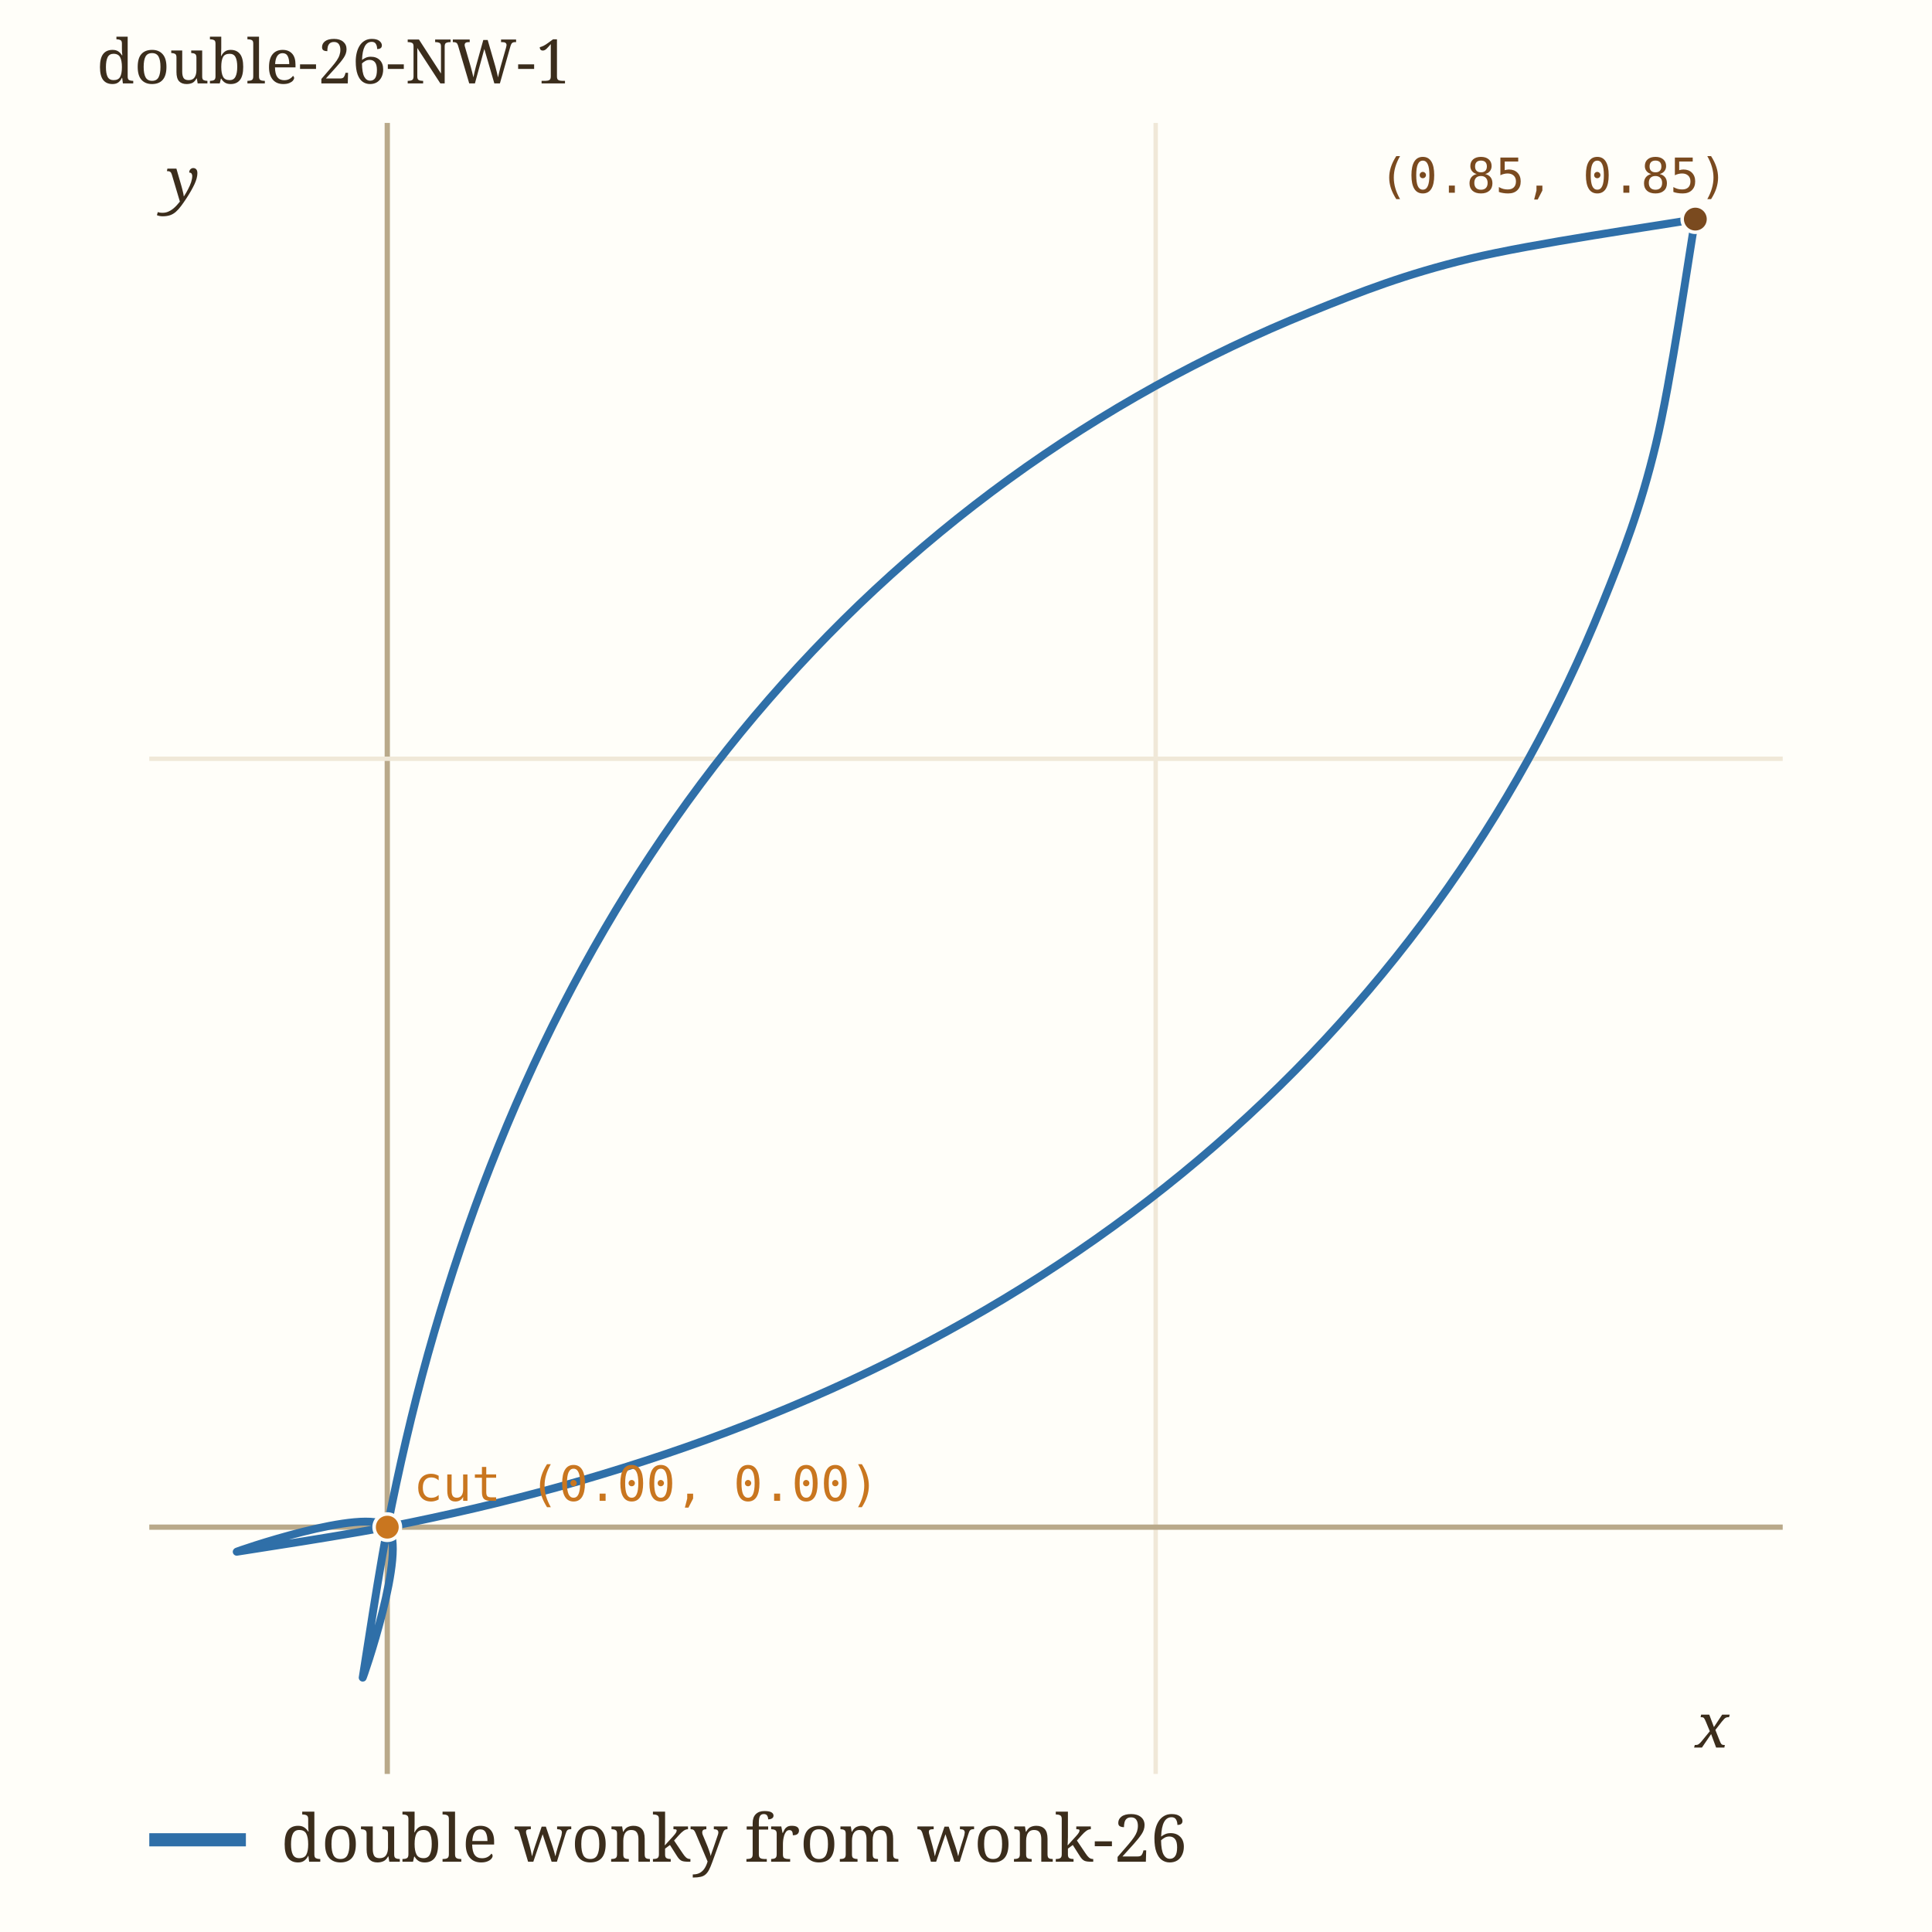
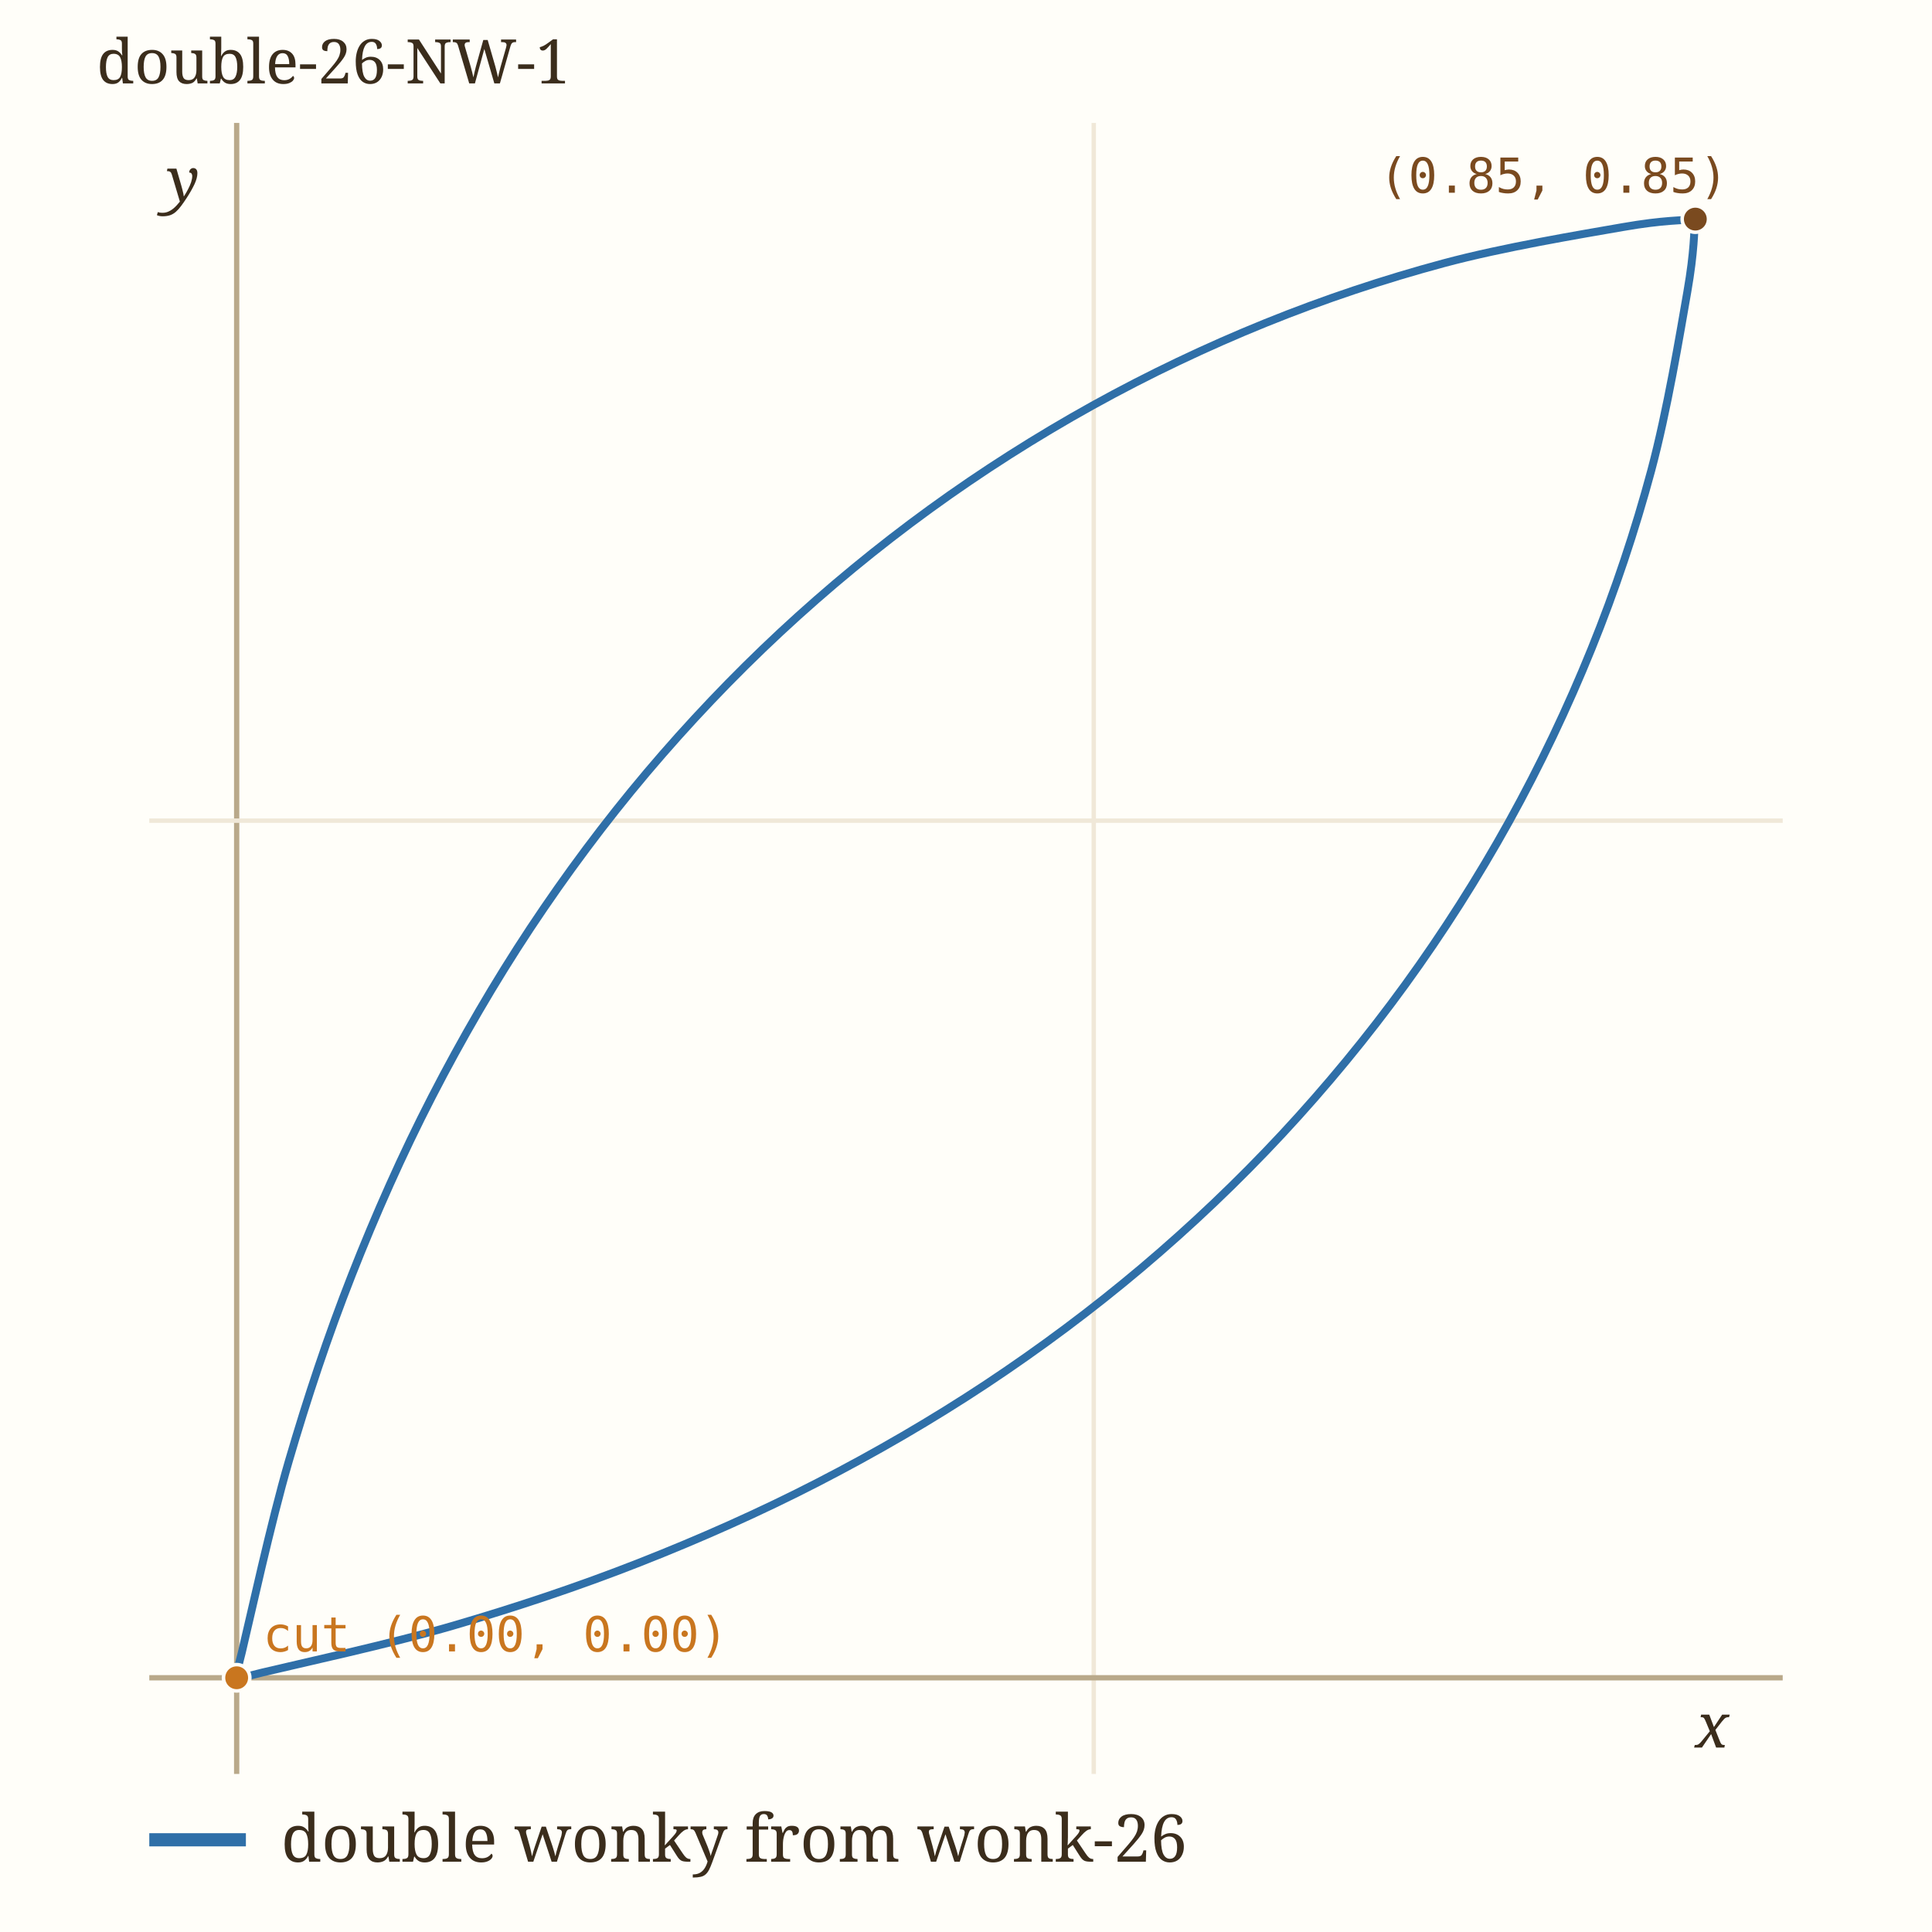
<svg xmlns="http://www.w3.org/2000/svg" viewBox="0 0 440 440" width="440" height="440" role="img" aria-label="double-26-NW-1" data-panel="double-26-NW-1">
  <rect x="0" y="0" width="440" height="440" fill="#fffef9" />
  <clipPath id="clip-double-26-NW-1">
    <rect x="34" y="28" width="372" height="376" />
  </clipPath>
  <g clip-path="url(#clip-double-26-NW-1)">
-     <line x1="88.2" x2="88.2" y1="28" y2="404" stroke="#b9a98a" stroke-width="1.2" />
-     <line x1="263.2" x2="263.2" y1="28" y2="404" stroke="#f0e8d8" stroke-width="1" />
-     <text x="263.2" y="418.0" font-family="ui-monospace, Menlo, monospace" font-size="11" fill="#9c8a6a" text-anchor="middle">0.5</text>
-     <line x1="34" x2="406" y1="347.8" y2="347.8" stroke="#b9a98a" stroke-width="1.2" />
-     <line x1="34" x2="406" y1="172.8" y2="172.8" stroke="#f0e8d8" stroke-width="1" />
-     <text x="28.0" y="176.8" font-family="ui-monospace, Menlo, monospace" font-size="11" fill="#9c8a6a" text-anchor="end">0.5</text>
-     <path d="M386.07,49.93 C377.51,51.43 349.35,55.38 334.72,58.91 C320.09,62.44 310.26,66.28 298.31,71.12 C286.36,75.96 274.46,81.62 263.04,87.95 C251.61,94.29 240.41,101.41 229.78,109.13 C219.15,116.85 208.89,125.30 199.25,134.27 C189.61,143.24 180.45,152.89 171.94,162.96 C163.43,173.04 155.48,183.71 148.18,194.74 C140.87,205.76 134.18,217.31 128.10,229.11 C122.02,240.92 116.58,253.16 111.71,265.57 C106.83,277.98 102.59,290.74 98.84,303.58 C95.10,316.42 91.96,329.52 89.26,342.60 C86.55,355.68 82.78,381.21 82.60,382.07 C82.43,382.93 93.00,352.56 88.22,347.78 C83.44,343.00 53.07,353.57 53.93,353.40 C54.79,353.22 80.32,349.45 93.40,346.74 C106.48,344.04 119.58,340.90 132.42,337.16 C145.26,333.41 158.02,329.17 170.43,324.29 C182.84,319.42 195.08,313.98 206.89,307.90 C218.69,301.82 230.24,295.13 241.26,287.82 C252.29,280.52 262.96,272.57 273.04,264.06 C283.11,255.55 292.76,246.39 301.73,236.75 C310.70,227.11 319.15,216.85 326.87,206.22 C334.59,195.59 341.71,184.39 348.05,172.96 C354.38,161.54 360.04,149.64 364.88,137.69 C369.72,125.74 373.56,115.91 377.09,101.28 C380.62,86.65 384.57,58.49 386.07,49.93" fill="none" stroke="#2f6fa8" stroke-width="1.8" stroke-linecap="round" data-path="double-26-NW-1" />
+     <line x1="53.9" x2="53.9" y1="28" y2="404" stroke="#b9a98a" stroke-width="1.2" />
+     <line x1="249.1" x2="249.1" y1="28" y2="404" stroke="#f0e8d8" stroke-width="1" />
+     <text x="249.1" y="418.0" font-family="ui-monospace, Menlo, monospace" font-size="11" fill="#9c8a6a" text-anchor="middle">0.5</text>
+     <line x1="34" x2="406" y1="382.1" y2="382.1" stroke="#b9a98a" stroke-width="1.2" />
+     <line x1="34" x2="406" y1="186.9" y2="186.9" stroke="#f0e8d8" stroke-width="1" />
+     <text x="28.0" y="190.9" font-family="ui-monospace, Menlo, monospace" font-size="11" fill="#9c8a6a" text-anchor="end">0.5</text>
+     <path d="M386.07,49.93 C383.31,50.23 379.05,50.06 369.50,51.73 C359.96,53.40 342.36,56.31 328.81,59.95 C315.26,63.59 301.53,68.16 288.21,73.56 C274.88,78.96 261.61,85.27 248.87,92.33 C236.13,99.40 223.64,107.34 211.79,115.94 C199.93,124.55 188.49,133.98 177.74,143.98 C166.99,153.99 156.78,164.74 147.28,175.98 C137.79,187.22 128.93,199.12 120.78,211.41 C112.64,223.71 105.18,236.58 98.40,249.74 C91.62,262.91 85.56,276.56 80.12,290.40 C74.68,304.24 69.95,318.47 65.77,332.78 C61.60,347.10 57.06,368.09 55.08,376.30 C53.11,384.51 53.16,381.30 53.93,382.07 C54.70,382.84 51.49,382.89 59.70,380.92 C67.91,378.94 88.90,374.40 103.22,370.23 C117.53,366.05 131.76,361.32 145.60,355.88 C159.44,350.44 173.09,344.38 186.26,337.60 C199.42,330.82 212.29,323.36 224.59,315.22 C236.88,307.07 248.78,298.21 260.02,288.72 C271.26,279.22 282.01,269.01 292.02,258.26 C302.02,247.51 311.45,236.07 320.06,224.21 C328.66,212.36 336.60,199.87 343.67,187.13 C350.73,174.39 357.04,161.12 362.44,147.79 C367.84,134.47 372.41,120.74 376.05,107.19 C379.69,93.64 382.60,76.04 384.27,66.50 C385.94,56.95 385.77,52.69 386.07,49.93" fill="none" stroke="#2f6fa8" stroke-width="1.8" stroke-linecap="round" data-path="double-26-NW-1" />
    <circle cx="386.1" cy="49.9" r="3" fill="#7a4a1f" stroke="#fffef9" stroke-width="0.8" />
    <text x="314.1" y="43.9" font-family="ui-monospace, Menlo, monospace" font-size="11" fill="#7a4a1f">(0.85, 0.85)</text>
-     <circle cx="88.2" cy="347.8" r="3" fill="#c9761f" stroke="#fffef9" stroke-width="0.8" />
-     <text x="94.2" y="341.8" font-family="ui-monospace, Menlo, monospace" font-size="11" fill="#c9761f">cut (0.00, 0.00)</text>
+     <circle cx="53.9" cy="382.1" r="3" fill="#c9761f" stroke="#fffef9" stroke-width="0.8" />
+     <text x="59.9" y="376.1" font-family="ui-monospace, Menlo, monospace" font-size="11" fill="#c9761f">cut (0.00, 0.00)</text>
  </g>
  <text x="386.1" y="398.0" font-family="Georgia, serif" font-size="14" font-style="italic" fill="#3b2d1c">x</text>
  <text x="38.0" y="45.9" font-family="Georgia, serif" font-size="14" font-style="italic" fill="#3b2d1c">y</text>
  <text x="22" y="19" font-family="Georgia, serif" font-size="14" fill="#3b2d1c">double-26-NW-1</text>
  <line x1="34" x2="56" y1="419" y2="419" stroke="#2f6fa8" stroke-width="3" />
  <text x="64" y="424" font-family="Georgia, serif" font-size="15" fill="#3b2d1c">double wonky from wonk-26</text>
</svg>
